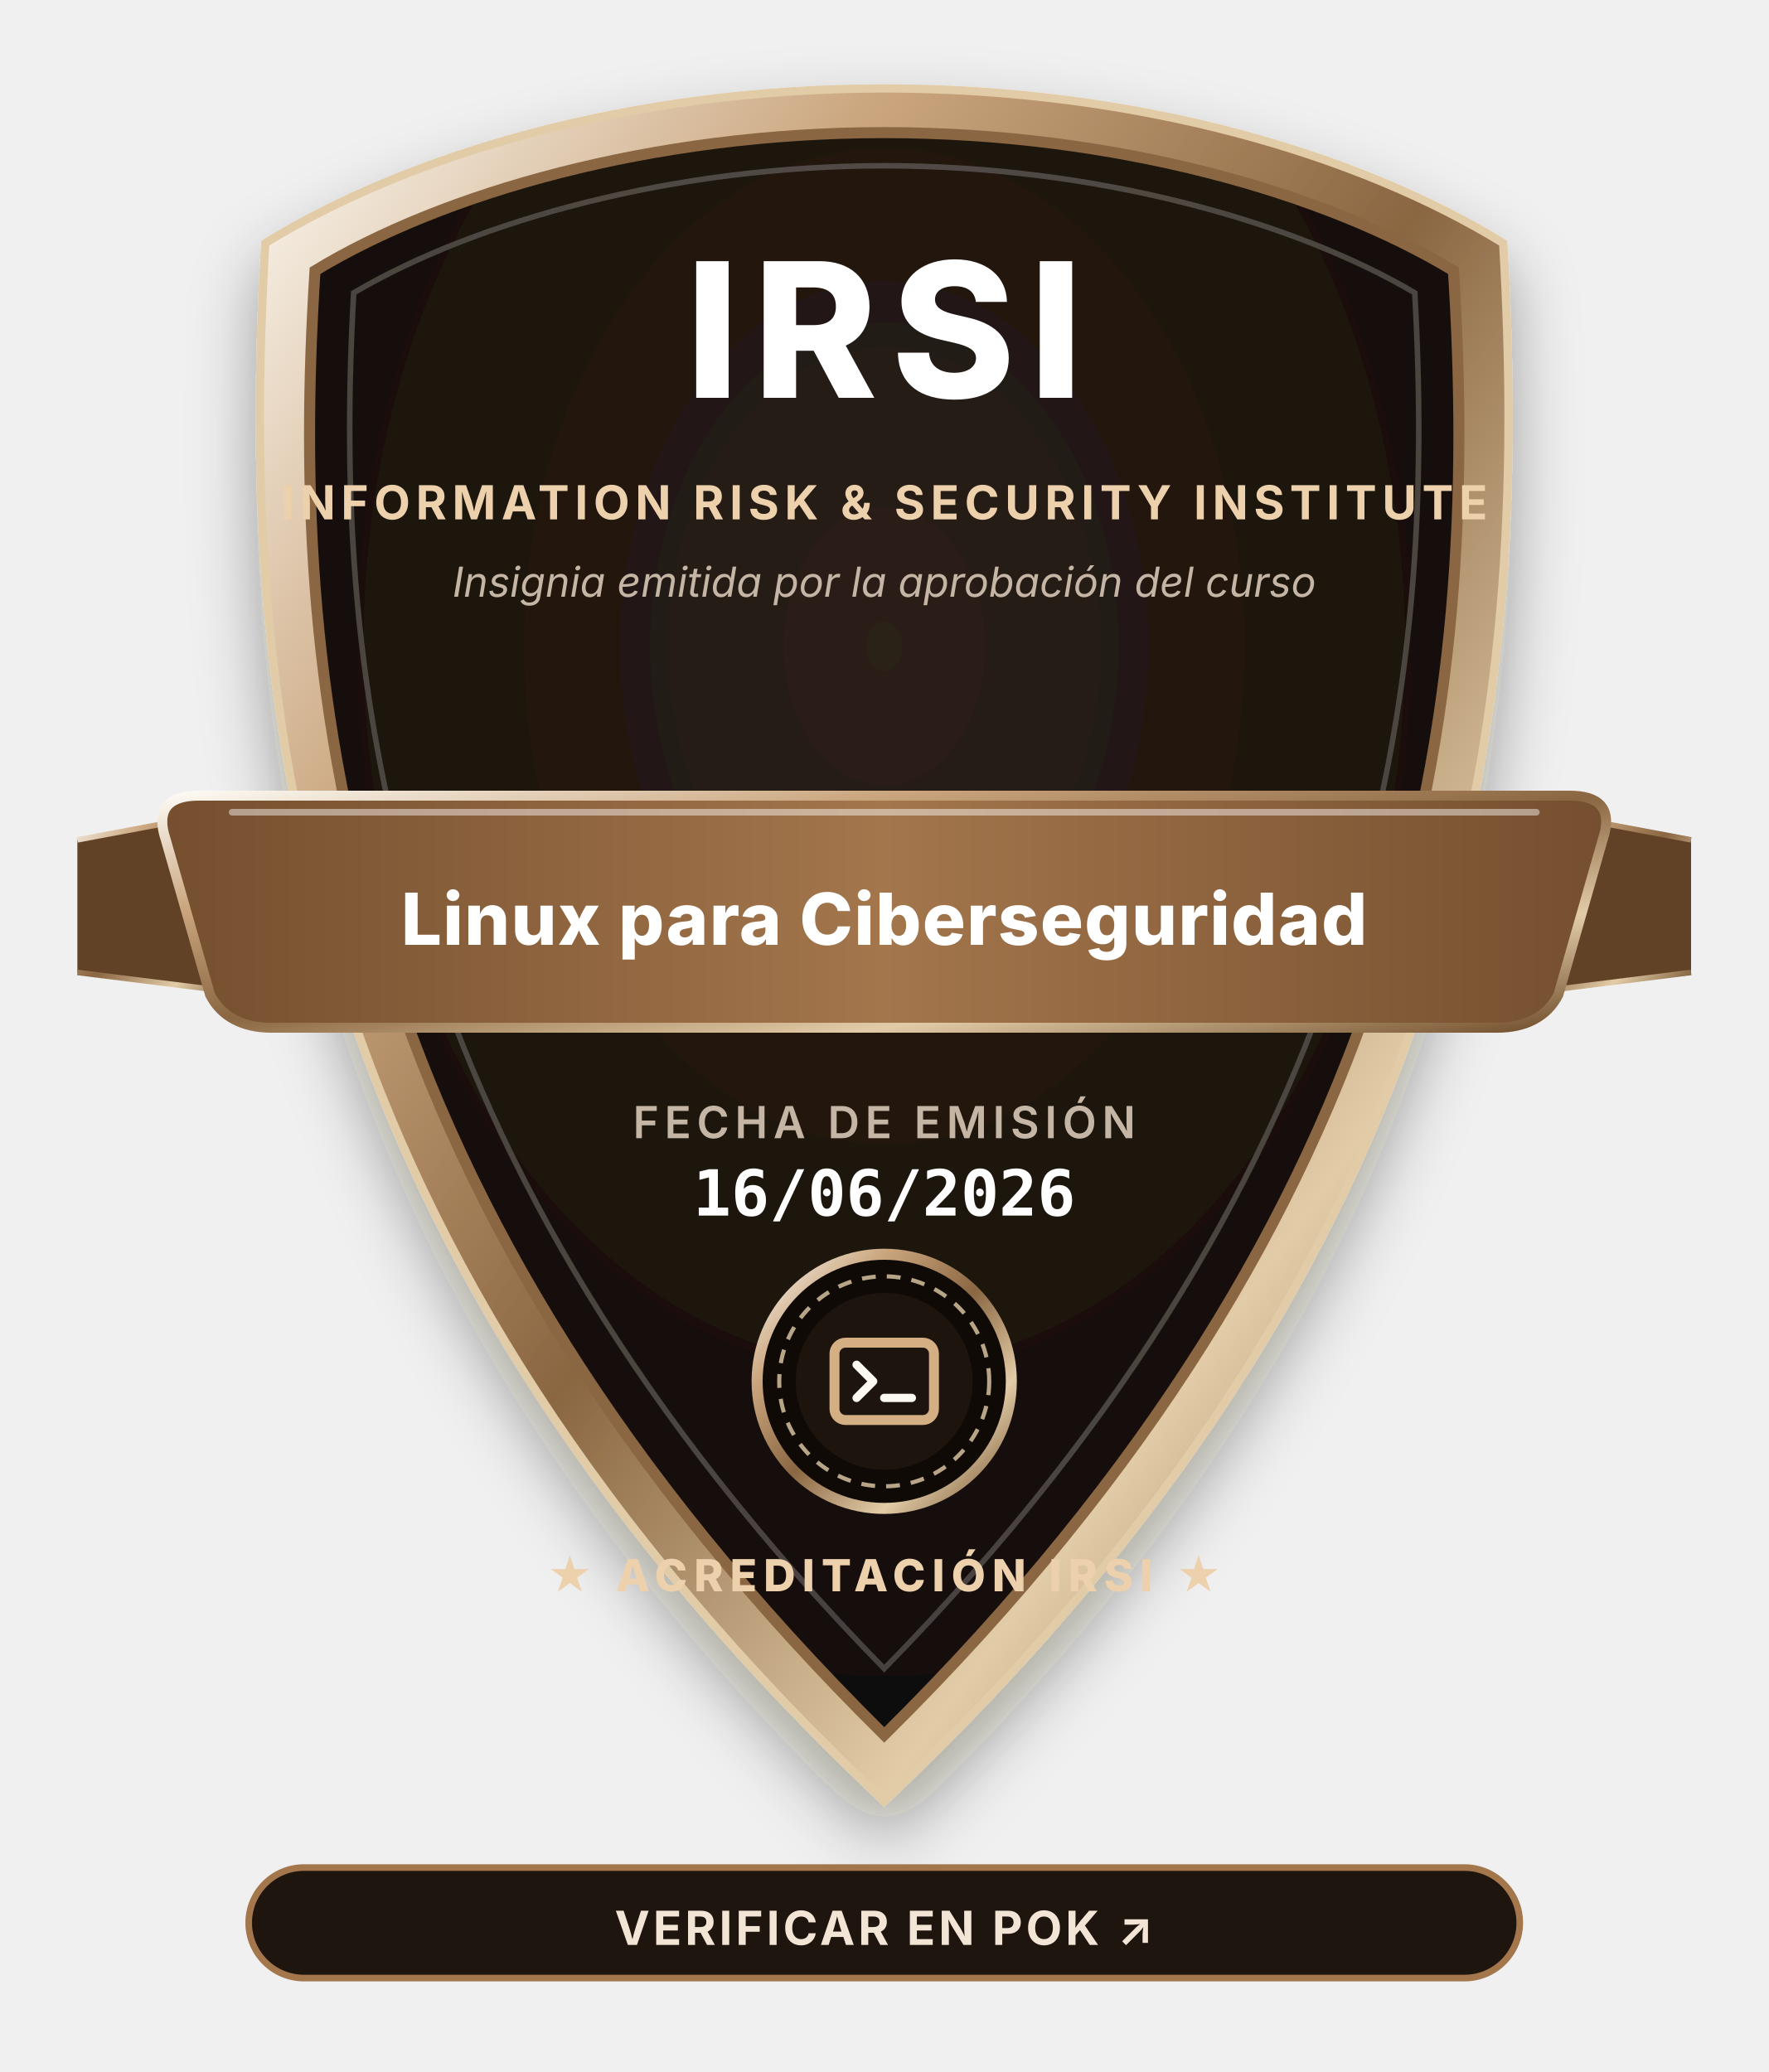
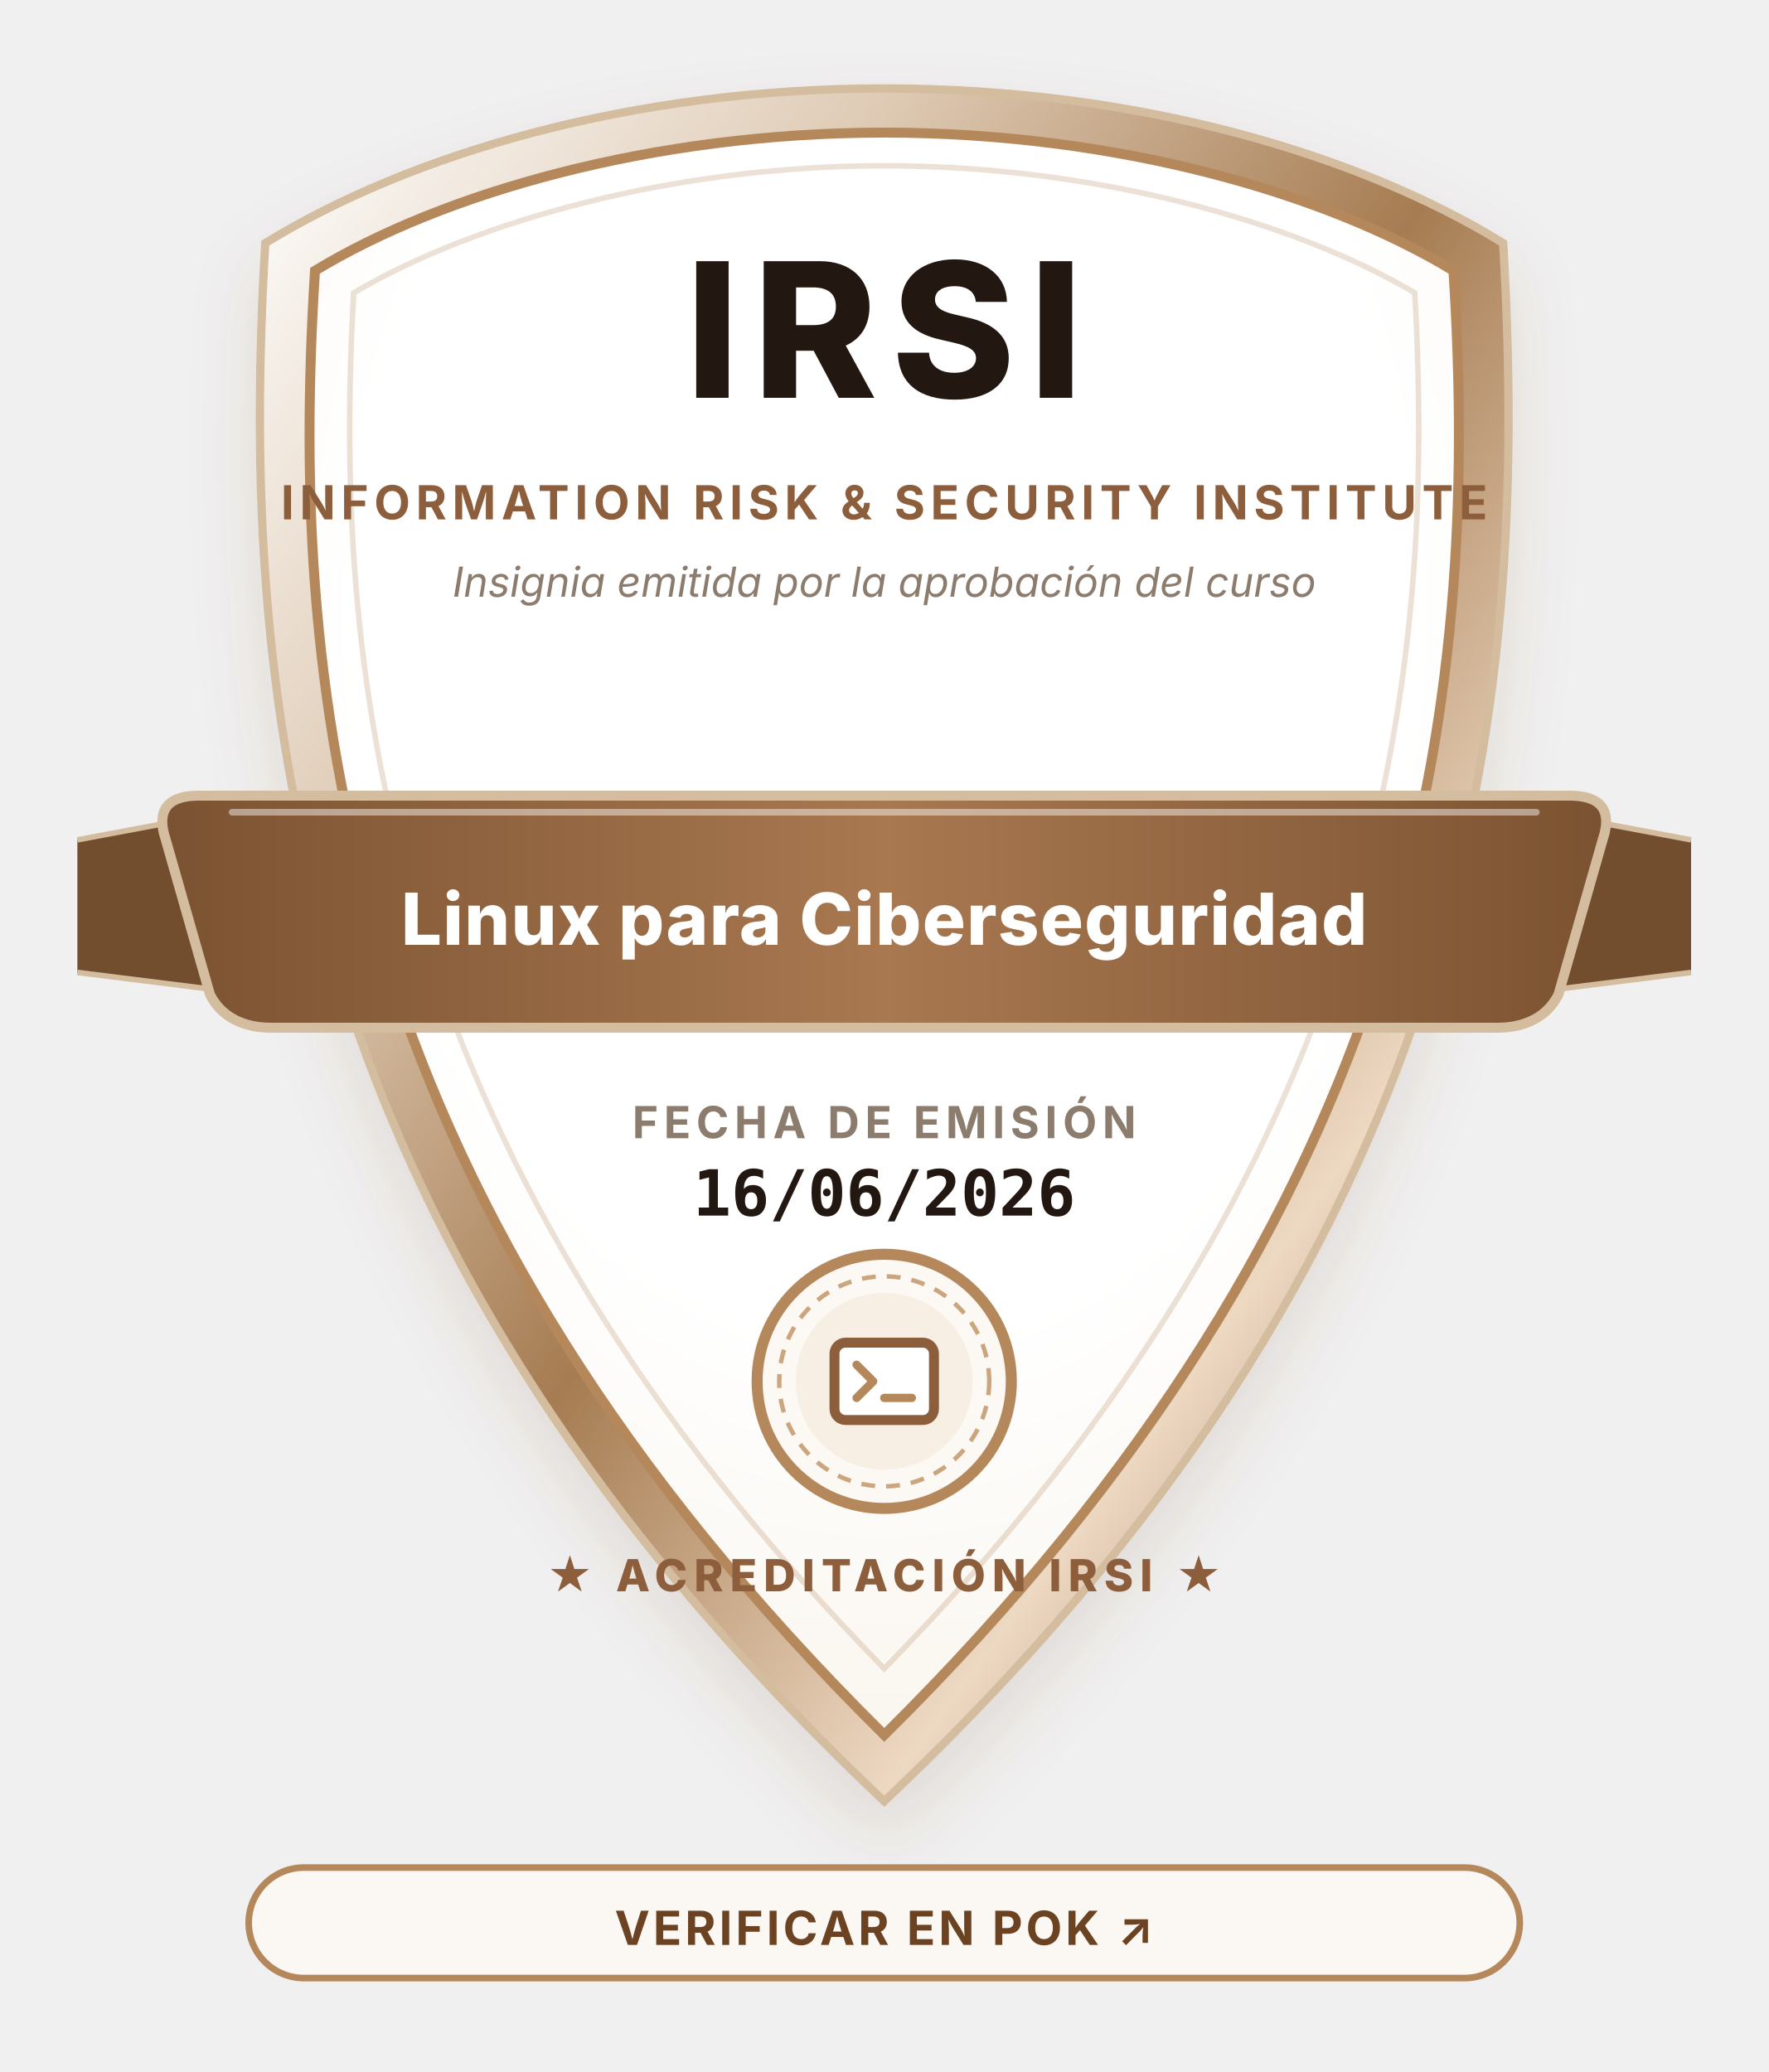
<svg xmlns="http://www.w3.org/2000/svg" viewBox="0 0 320 375" width="320" height="375">
  <defs>
    <linearGradient id="goldGrad_badge_linux" x1="0%" y1="0%" x2="100%" y2="100%">
-       <stop offset="0%" stop-color="#fcf9f2" />
-       <stop offset="25%" stop-color="#caa57d" />
-       <stop offset="50%" stop-color="#8a6642" />
-       <stop offset="75%" stop-color="#e2cca7" />
-       <stop offset="100%" stop-color="#6e4b29" />
+       <stop offset="0%" stop-color="#ffffff" />
+       <stop offset="25%" stop-color="#dfcbb5" />
+       <stop offset="50%" stop-color="#a67c52" />
+       <stop offset="75%" stop-color="#edd8c2" />
+       <stop offset="100%" stop-color="#8c5e3c" />
    </linearGradient>
-     <radialGradient id="shieldBg_badge_linux" cx="50%" cy="32%" r="68%">
-       <stop offset="0%" stop-color="#2c2017" />
-       <stop offset="55%" stop-color="#1d140e" />
-       <stop offset="100%" stop-color="#100a07" />
+     <radialGradient id="shieldBg_badge_linux" cx="50%" cy="30%" r="70%">
+       <stop offset="0%" stop-color="#ffffff" />
+       <stop offset="65%" stop-color="#ffffff" />
+       <stop offset="100%" stop-color="#faf6ef" />
    </radialGradient>
    <linearGradient id="ribbonGrad_badge_linux" x1="0%" y1="0%" x2="100%" y2="0%">
-       <stop offset="0%" stop-color="#754f2f" />
-       <stop offset="50%" stop-color="#a3764c" />
-       <stop offset="100%" stop-color="#754f2f" />
+       <stop offset="0%" stop-color="#7c5332" />
+       <stop offset="50%" stop-color="#a87850" />
+       <stop offset="100%" stop-color="#7c5332" />
    </linearGradient>
    <filter id="shadow_badge_linux" x="-10%" y="-10%" width="120%" height="125%">
-       <feDropShadow dx="0" dy="6" stdDeviation="6" flood-color="#1f140e" flood-opacity="0.35" />
+       <feDropShadow dx="0" dy="6" stdDeviation="6" flood-color="#7a5538" flood-opacity="0.14" />
    </filter>
  </defs>
  <g filter="url(#shadow_badge_linux)">
-     <path d="M160,16 C206,16 246,28 272,44 C277,130 266,226 160,326 C54,226 43,130 48,44 C74,28 114,16 160,16 Z" fill="url(#goldGrad_badge_linux)" stroke="#e2cca7" stroke-width="1.5" />
-     <path d="M160,24 C202,24 240,35 263,49 C268,128 257,218 160,314 C63,218 52,128 57,49 C80,35 118,24 160,24 Z" fill="url(#shieldBg_badge_linux)" stroke="#8a6642" stroke-width="2" />
-     <path d="M160,30 C198,30 234,40 256,53 C260,124 250,210 160,302 C70,210 60,124 64,53 C86,40 122,30 160,30 Z" fill="none" stroke="rgba(255,255,255,0.22)" stroke-width="1" />
+     <path d="M160,16 C206,16 246,28 272,44 C277,130 266,226 160,326 C54,226 43,130 48,44 C74,28 114,16 160,16 Z" fill="url(#goldGrad_badge_linux)" stroke="#d4bc9f" stroke-width="1.5" />
+     <path d="M160,24 C202,24 240,35 263,49 C268,128 257,218 160,314 C63,218 52,128 57,49 C80,35 118,24 160,24 Z" fill="url(#shieldBg_badge_linux)" stroke="#b5885c" stroke-width="1.8" />
+     <path d="M160,30 C198,30 234,40 256,53 C260,124 250,210 160,302 C70,210 60,124 64,53 C86,40 122,30 160,30 Z" fill="none" stroke="rgba(181, 136, 92, 0.25)" stroke-width="1" />
  </g>
  <g transform="translate(160, 72)" text-anchor="middle">
-     <text y="0" font-family="'Plus Jakarta Sans', system-ui, -apple-system, sans-serif" font-size="34" font-weight="800" fill="#ffffff" letter-spacing="2.5">IRSI</text>
-     <line x1="-54" y1="10" x2="54" y2="10" stroke="url(#goldGrad_badge_linux)" stroke-width="1.5" stroke-linecap="round" />
-     <text y="22" font-family="'Plus Jakarta Sans', system-ui, -apple-system, sans-serif" font-size="8.5" font-weight="700" fill="#edd0ac" letter-spacing="1">INFORMATION RISK &amp; SECURITY INSTITUTE</text>
-     <text y="36" font-family="'Plus Jakarta Sans', system-ui, -apple-system, sans-serif" font-size="7.5" font-style="italic" fill="#c4b5a5">Insignia emitida por la aprobación del curso</text>
+     <text y="0" font-family="'Plus Jakarta Sans', system-ui, -apple-system, sans-serif" font-size="34" font-weight="800" fill="#231811" letter-spacing="2.5">IRSI</text>
+     <line x1="-54" y1="10" x2="54" y2="10" stroke="url(#goldGrad_badge_linux)" stroke-width="1.8" stroke-linecap="round" />
+     <text y="22" font-family="'Plus Jakarta Sans', system-ui, -apple-system, sans-serif" font-size="8.5" font-weight="700" fill="#8c5e3c" letter-spacing="1">INFORMATION RISK &amp; SECURITY INSTITUTE</text>
+     <text y="36" font-family="'Plus Jakarta Sans', system-ui, -apple-system, sans-serif" font-size="7.5" font-style="italic" fill="#8c7c6e">Insignia emitida por la aprobación del curso</text>
  </g>
  <g transform="translate(0, 134)">
-     <polygon points="22,38 46,12 46,46" fill="#100a07" opacity="0.8" />
-     <polygon points="14,18 46,12 46,46 14,42" fill="#754f2f" filter="brightness(0.7)" />
-     <polyline points="14,18 46,12 46,46 14,42" fill="none" stroke="url(#goldGrad_badge_linux)" stroke-width="1" />
-     <polygon points="298,38 274,12 274,46" fill="#100a07" opacity="0.8" />
-     <polygon points="306,18 274,12 274,46 306,42" fill="#754f2f" filter="brightness(0.7)" />
-     <polyline points="306,18 274,12 274,46 306,42" fill="none" stroke="url(#goldGrad_badge_linux)" stroke-width="1" />
-     <path d="M36,10 L284,10 C289,10 292,12 290,18 L282,46 C280,50 276,52 271,52 L49,52 C44,52 40,50 38,46 L30,18 C28,12 31,10 36,10 Z" fill="url(#ribbonGrad_badge_linux)" stroke="url(#goldGrad_badge_linux)" stroke-width="1.8" />
+     <polygon points="22,38 46,12 46,46" fill="#4d321d" opacity="0.6" />
+     <polygon points="14,18 46,12 46,46 14,42" fill="#7c5332" filter="brightness(0.85)" />
+     <polyline points="14,18 46,12 46,46 14,42" fill="none" stroke="#d4bc9f" stroke-width="1" />
+     <polygon points="298,38 274,12 274,46" fill="#4d321d" opacity="0.6" />
+     <polygon points="306,18 274,12 274,46 306,42" fill="#7c5332" filter="brightness(0.85)" />
+     <polyline points="306,18 274,12 274,46 306,42" fill="none" stroke="#d4bc9f" stroke-width="1" />
+     <path d="M36,10 L284,10 C289,10 292,12 290,18 L282,46 C280,50 276,52 271,52 L49,52 C44,52 40,50 38,46 L30,18 C28,12 31,10 36,10 Z" fill="url(#ribbonGrad_badge_linux)" stroke="#d4bc9f" stroke-width="1.8" />
    <line x1="42" y1="13" x2="278" y2="13" stroke="rgba(255,255,255,0.45)" stroke-width="1.2" stroke-linecap="round" />
    <text x="160" y="37" text-anchor="middle" font-family="'Plus Jakarta Sans', system-ui, -apple-system, sans-serif" font-size="13" font-weight="800" fill="#ffffff" letter-spacing="0.2">Linux para Ciberseguridad</text>
  </g>
  <g transform="translate(160, 206)" text-anchor="middle">
-     <text y="0" font-family="'Plus Jakarta Sans', system-ui, -apple-system, sans-serif" font-size="8" font-weight="600" fill="#c4b5a5" letter-spacing="1">FECHA DE EMISIÓN</text>
-     <text y="14" font-family="'JetBrains Mono', monospace" font-size="11.5" font-weight="700" fill="#ffffff">16/06/2026</text>
+     <text y="0" font-family="'Plus Jakarta Sans', system-ui, -apple-system, sans-serif" font-size="8" font-weight="700" fill="#8c7c6e" letter-spacing="1">FECHA DE EMISIÓN</text>
+     <text y="14" font-family="'JetBrains Mono', monospace" font-size="11.5" font-weight="700" fill="#231811">16/06/2026</text>
    <g transform="translate(0, 44)">
-       <circle cx="0" cy="0" r="23" fill="#100a07" stroke="url(#goldGrad_badge_linux)" stroke-width="2" />
-       <circle cx="0" cy="0" r="19" fill="none" stroke="#e2cca7" stroke-width="0.75" stroke-dasharray="2.5,2" opacity="0.8" />
-       <circle cx="0" cy="0" r="16" fill="#1d140e" />
-       <rect x="-9" y="-7" width="18" height="14" rx="2" fill="none" stroke="#d4af83" stroke-width="1.8" />
-       <polyline points="-5,-3 -2,0 -5,3" fill="none" stroke="#fcf9f2" stroke-width="1.5" stroke-linecap="round" stroke-linejoin="round" />
-       <line x1="0" y1="3" x2="5" y2="3" stroke="#fcf9f2" stroke-width="1.5" stroke-linecap="round" />
+       <circle cx="0" cy="0" r="23" fill="#fcf8f3" stroke="#b5885c" stroke-width="2" />
+       <circle cx="0" cy="0" r="19" fill="none" stroke="#caa57d" stroke-width="0.8" stroke-dasharray="2.5,2" />
+       <circle cx="0" cy="0" r="16" fill="#f7efe4" />
+       <rect x="-9" y="-7" width="18" height="14" rx="2" fill="#ffffff" stroke="#8c5e3c" stroke-width="1.8" />
+       <polyline points="-5,-3 -2,0 -5,3" fill="none" stroke="#b5885c" stroke-width="1.5" stroke-linecap="round" stroke-linejoin="round" />
+       <line x1="0" y1="3" x2="5" y2="3" stroke="#b5885c" stroke-width="1.5" stroke-linecap="round" />
    </g>
-     <text y="82" font-family="'Plus Jakarta Sans', system-ui, -apple-system, sans-serif" font-size="8" font-weight="800" fill="#edd0ac" letter-spacing="1.2">★ ACREDITACIÓN IRSI ★</text>
+     <text y="82" font-family="'Plus Jakarta Sans', system-ui, -apple-system, sans-serif" font-size="8" font-weight="800" fill="#8c5e3c" letter-spacing="1.2">★ ACREDITACIÓN IRSI ★</text>
  </g>
  <g transform="translate(160, 348)">
-     <rect x="-115" y="-10" width="230" height="20" rx="10" fill="#1f150f" stroke="#a3764c" stroke-width="1.2" />
-     <text text-anchor="middle" y="4" font-family="'Plus Jakarta Sans', system-ui, -apple-system, sans-serif" font-size="8.5" font-weight="700" fill="#f3e5d5" letter-spacing="0.6">VERIFICAR EN POK ↗</text>
+     <rect x="-115" y="-10" width="230" height="20" rx="10" fill="#fbf7f2" stroke="#b5885c" stroke-width="1.2" />
+     <text text-anchor="middle" y="4" font-family="'Plus Jakarta Sans', system-ui, -apple-system, sans-serif" font-size="8.5" font-weight="700" fill="#6b4322" letter-spacing="0.6">VERIFICAR EN POK ↗</text>
  </g>
</svg>
